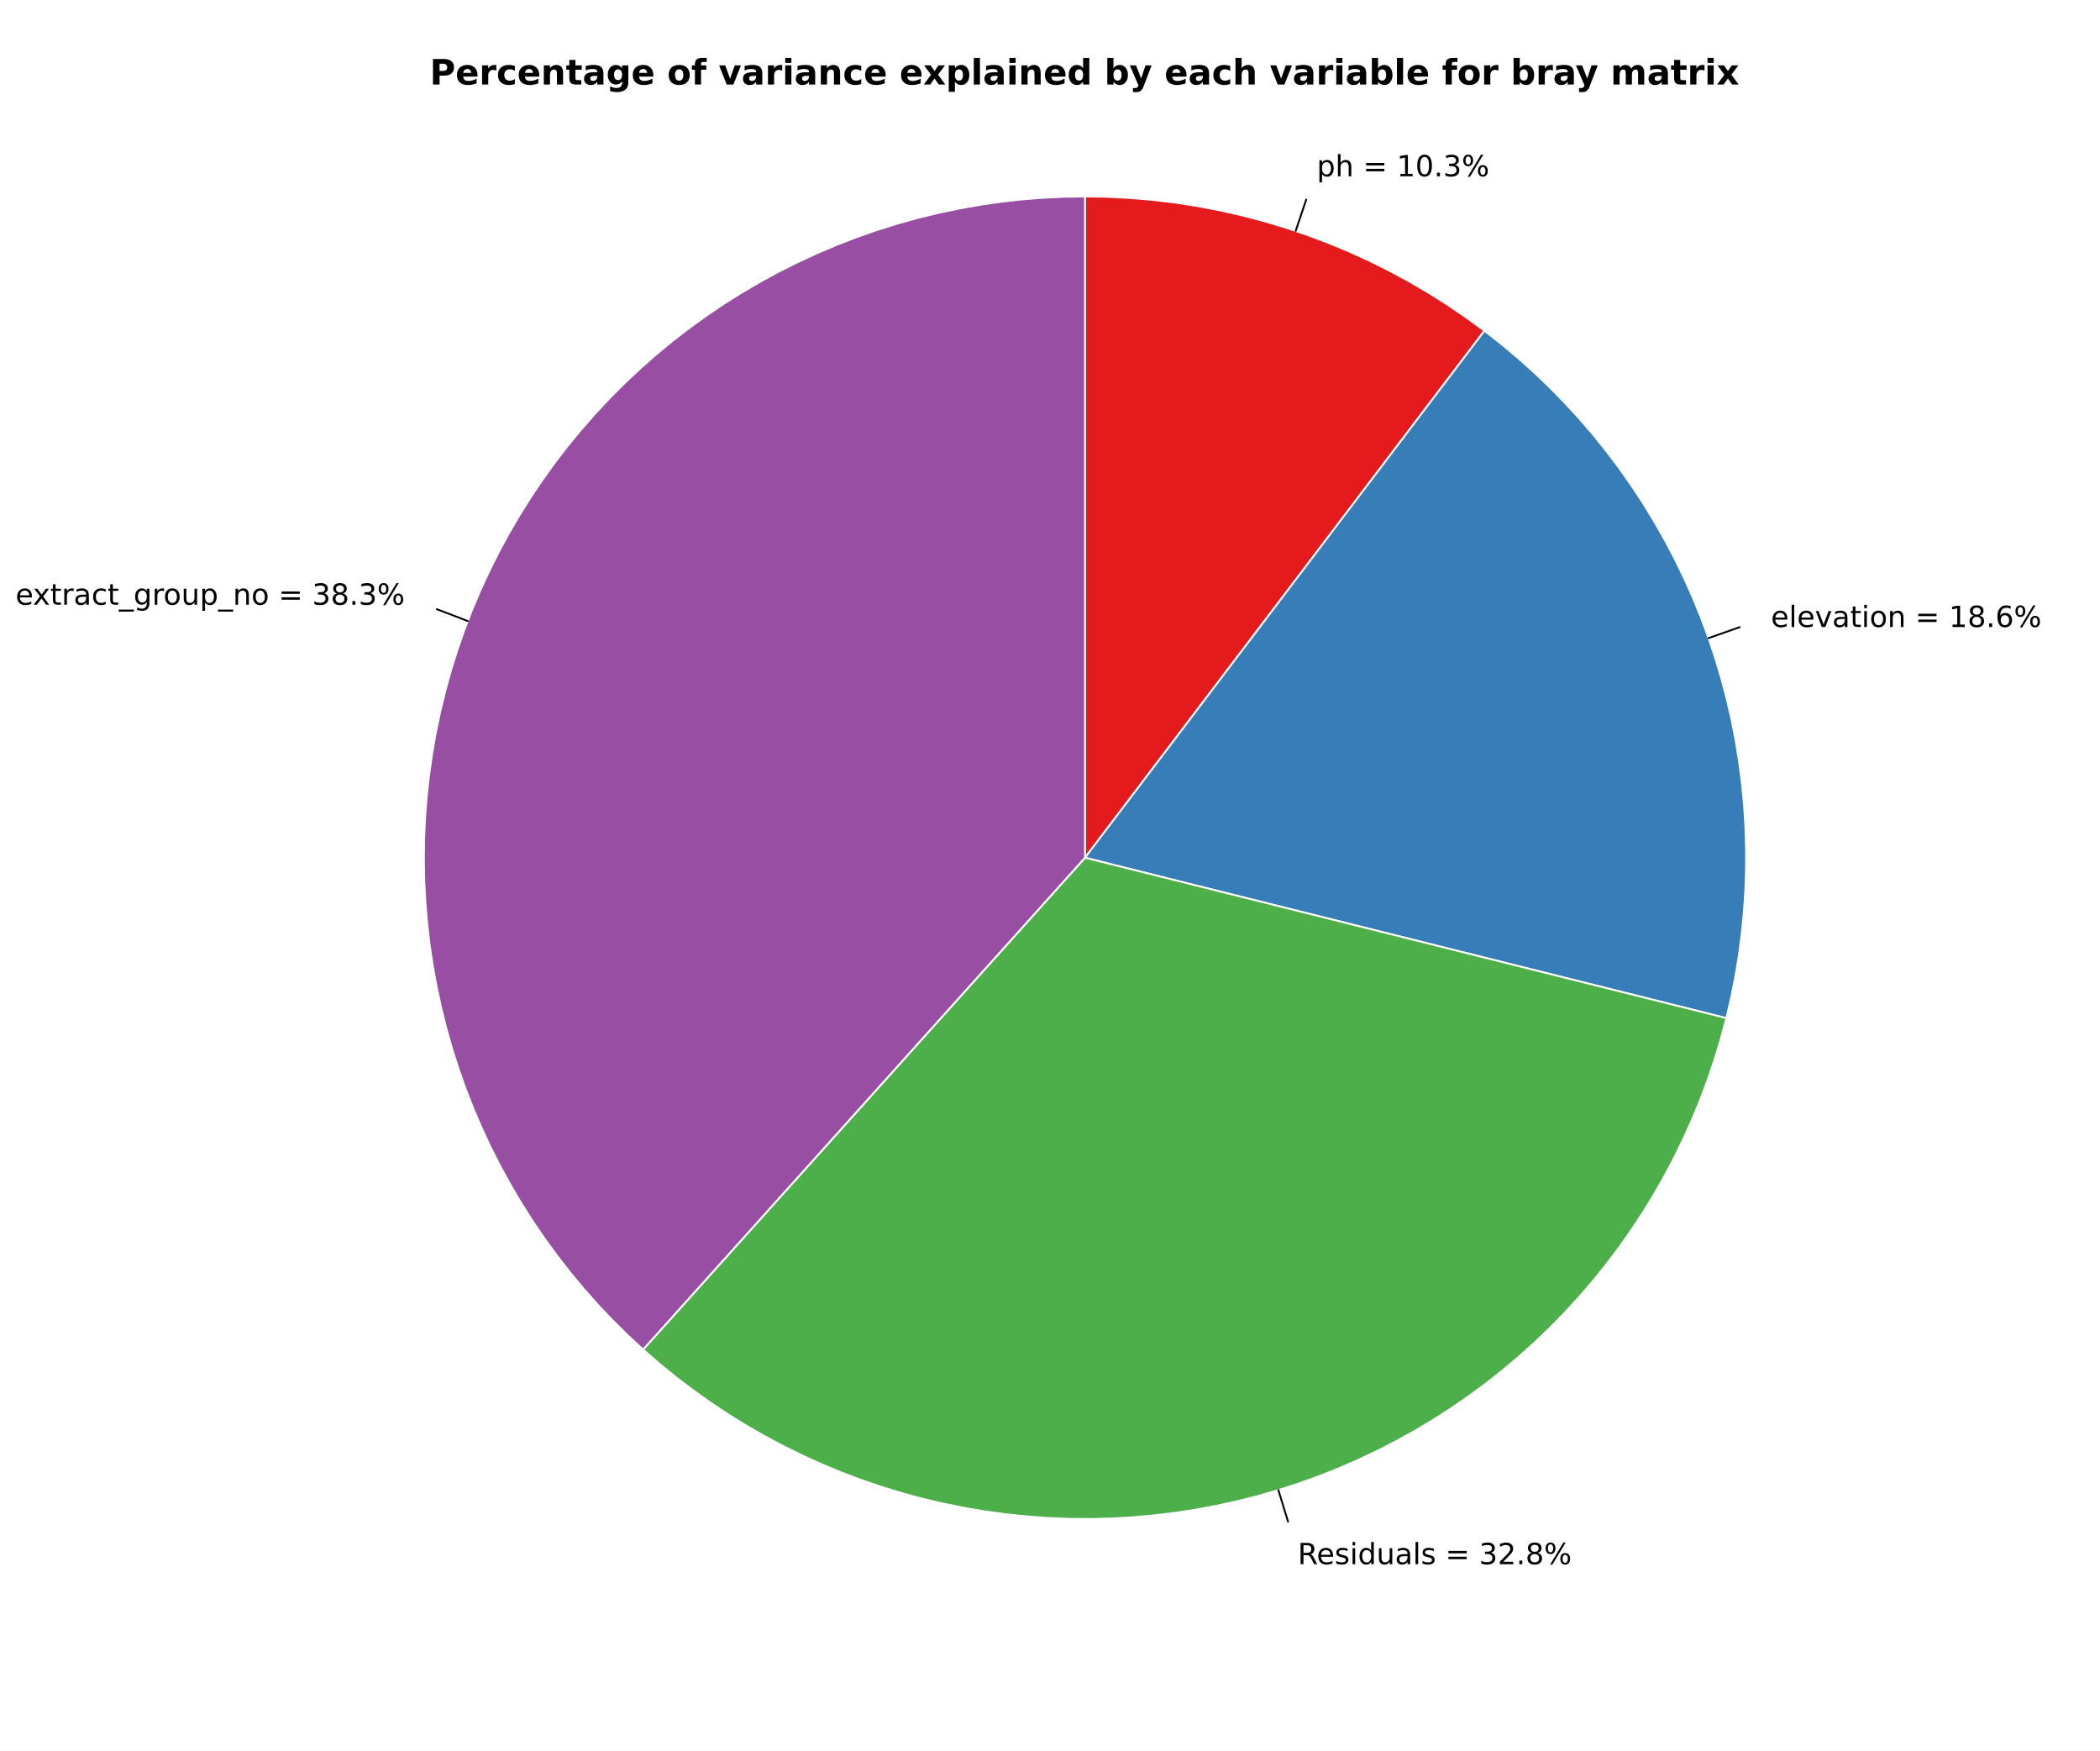
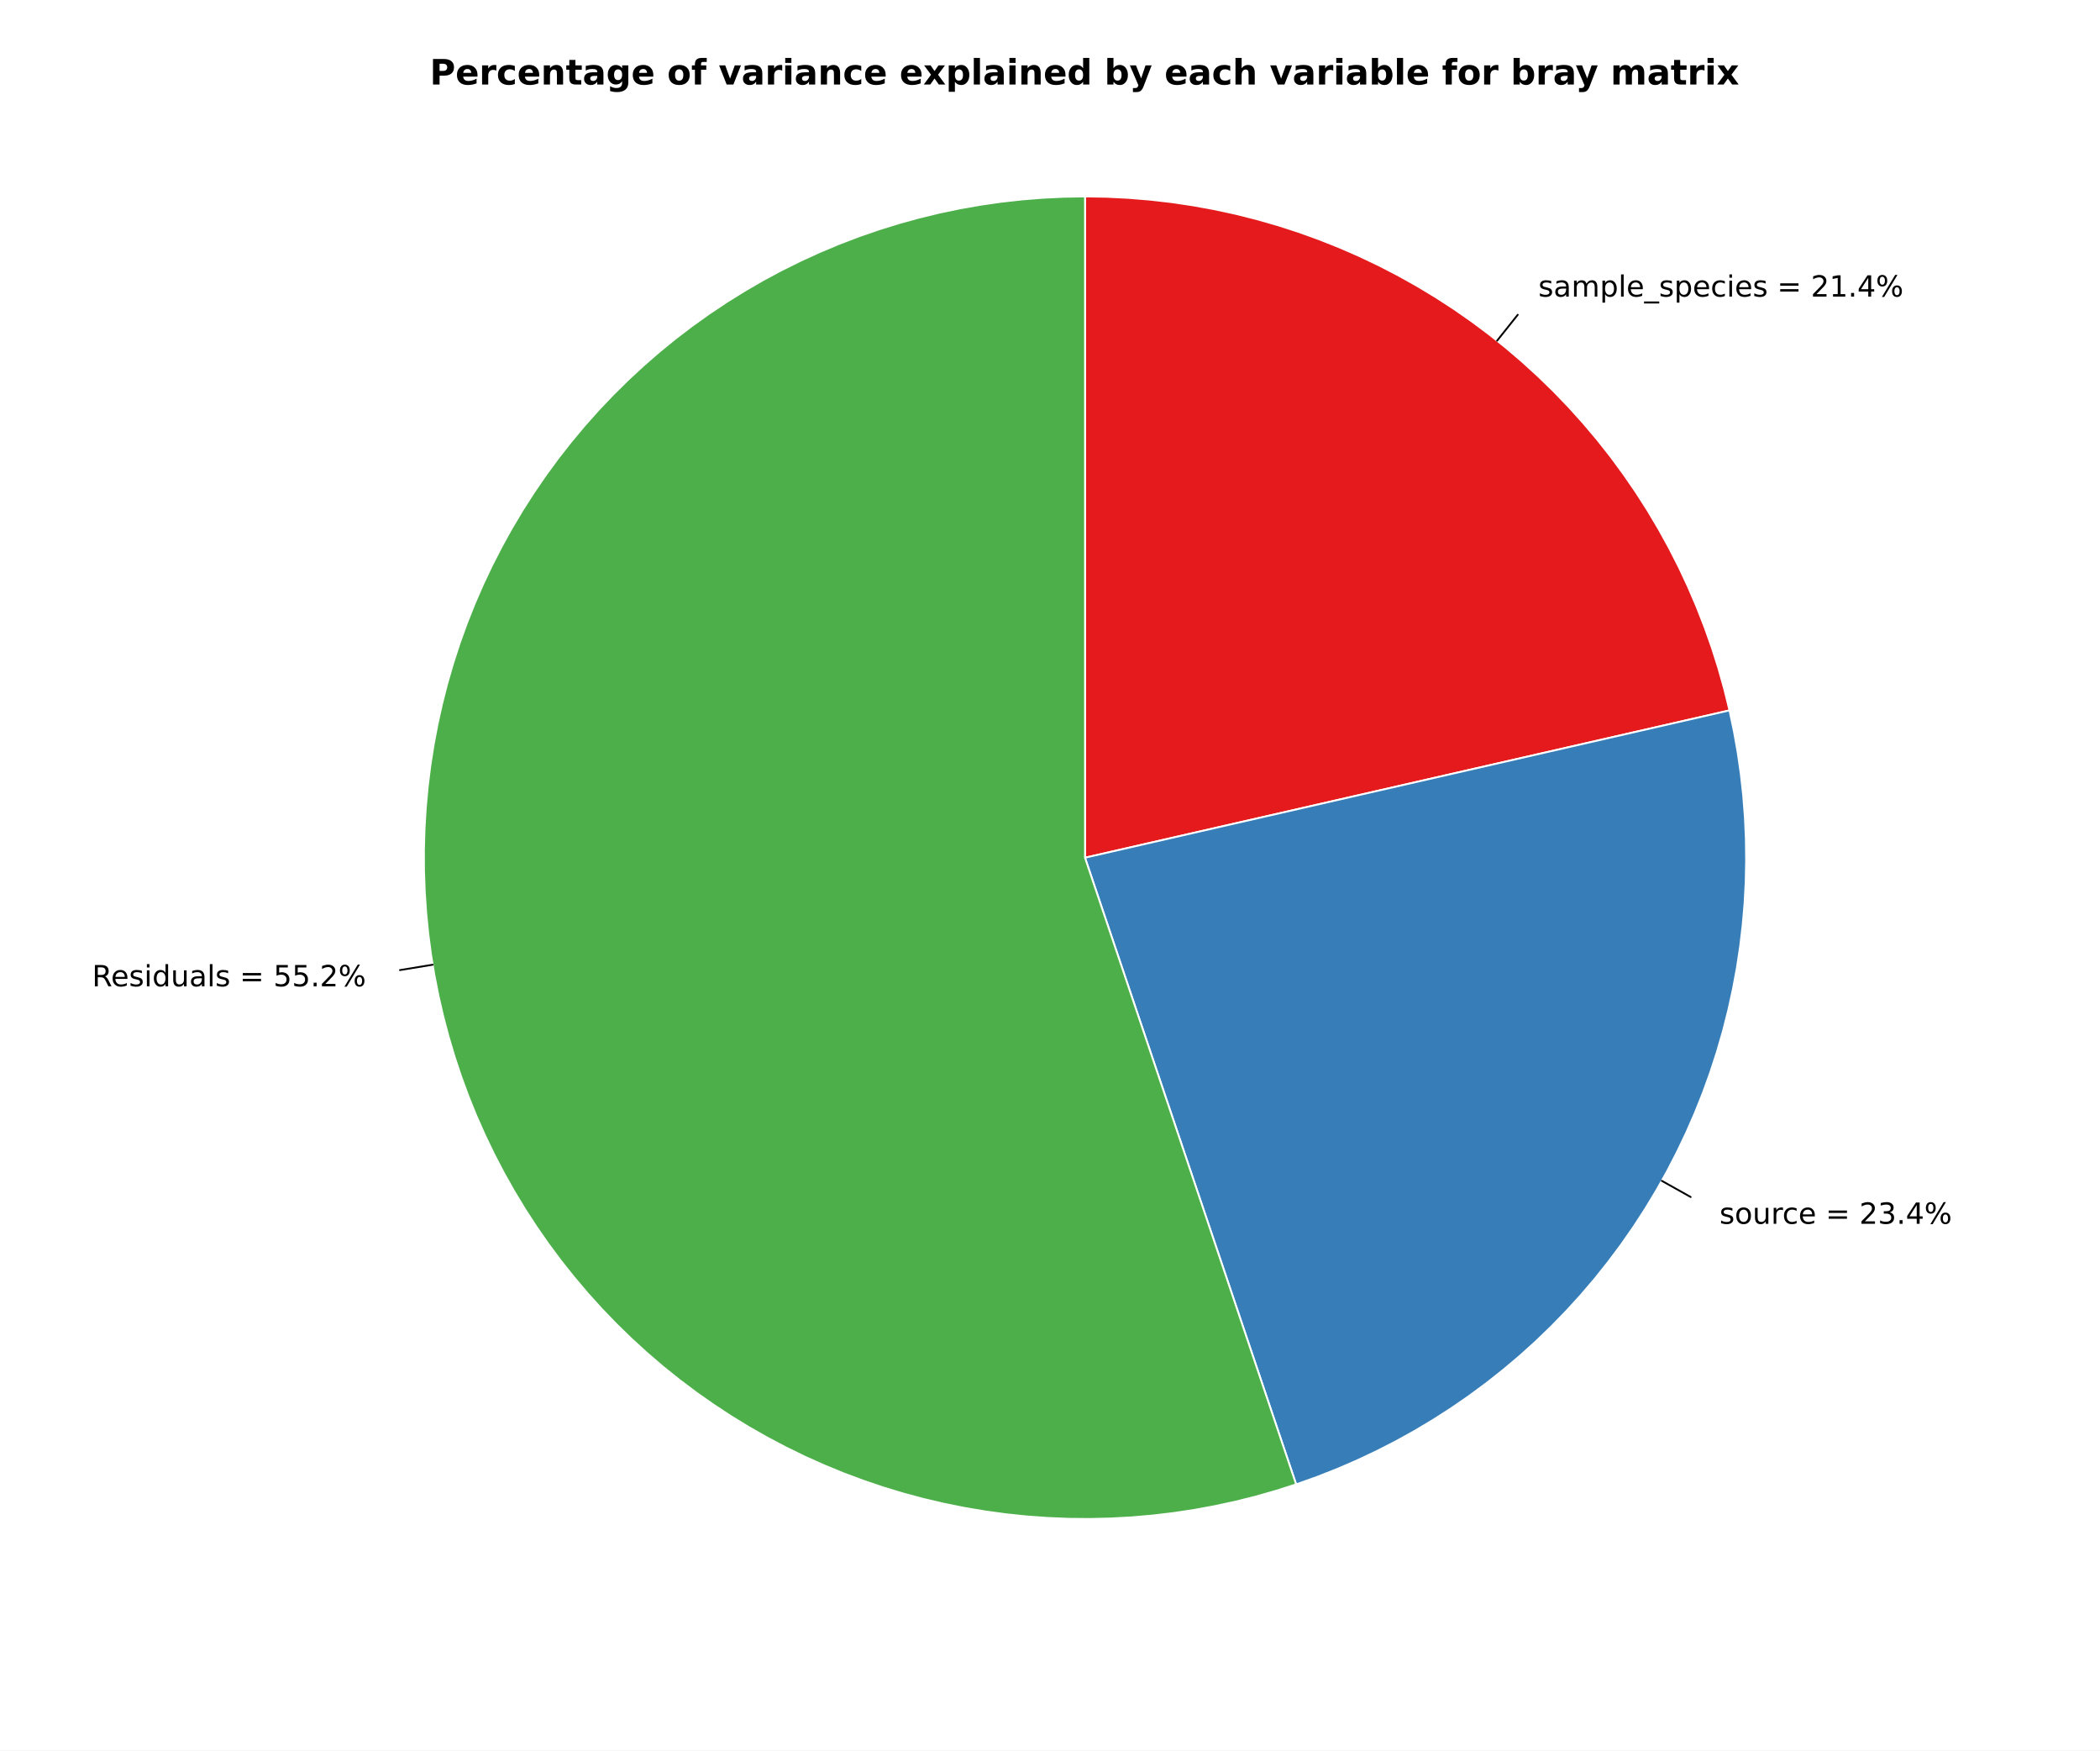
<svg xmlns="http://www.w3.org/2000/svg" viewBox="0 0 864.00 720.00">
  <defs>
    <style type="text/css">
    line, polyline, polygon, path, rect, circle {
      fill: none;
      stroke: #000000;
      stroke-linecap: round;
      stroke-linejoin: round;
      stroke-miterlimit: 10.00;
    }
  </style>
  </defs>
  <rect width="100%" height="100%" style="stroke: none; fill: #FFFFFF;" />
  <defs>
    <clipPath id="cpNTkuMDR8ODMzLjc2fDY0Ni41Nnw1OS4wNA==">
      <rect x="59.04" y="59.04" width="774.72" height="587.52" />
    </clipPath>
  </defs>
-   <polygon points="446.40,80.80 455.68,80.96 464.96,81.43 474.21,82.23 483.43,83.33 492.61,84.75 501.73,86.49 510.79,88.53 519.77,90.88 528.67,93.54 537.47,96.50 546.17,99.76 554.75,103.31 563.20,107.15 571.52,111.28 579.69,115.70 587.70,120.38 595.55,125.34 603.23,130.57 610.73,136.05 446.40,352.80 " style="stroke-width: 0.75; stroke: #FFFFFF; fill: #E41A1C;" clip-path="url(#cpNTkuMDR8ODMzLjc2fDY0Ni41Nnw1OS4wNA==)" />
-   <polyline points="533.08,94.98 537.42,82.09 " style="stroke-width: 0.75;" clip-path="url(#cpNTkuMDR8ODMzLjc2fDY0Ni41Nnw1OS4wNA==)" />
+   <polygon points="446.40,80.80 455.33,80.95 464.25,81.39 473.15,82.12 482.02,83.14 490.85,84.46 499.64,86.06 508.36,87.95 517.02,90.13 525.61,92.59 534.11,95.33 542.51,98.35 550.81,101.64 559.00,105.20 567.07,109.03 575.00,113.12 582.80,117.47 590.45,122.08 597.95,126.93 605.28,132.03 612.44,137.36 619.43,142.93 626.22,148.72 632.83,154.74 639.23,160.96 645.42,167.39 651.40,174.03 657.16,180.85 662.69,187.86 667.98,195.05 673.04,202.41 677.86,209.93 682.42,217.61 686.73,225.43 690.79,233.39 694.57,241.47 698.09,249.68 701.34,258.00 704.32,266.42 707.02,274.93 709.43,283.53 711.56,292.20 446.40,352.80 " style="stroke-width: 0.75; stroke: #FFFFFF; fill: #E41A1C;" clip-path="url(#cpNTkuMDR8ODMzLjc2fDY0Ni41Nnw1OS4wNA==)" />
+   <polyline points="615.96,140.12 624.44,129.48 " style="stroke-width: 0.75;" clip-path="url(#cpNTkuMDR8ODMzLjc2fDY0Ni41Nnw1OS4wNA==)" />
  <defs>
    <clipPath id="cpMC4wMHw4NjQuMDB8NzIwLjAwfDAuMDA=">
      <rect x="0.00" y="0.00" width="864.00" height="720.00" />
    </clipPath>
  </defs>
  <g clip-path="url(#cpMC4wMHw4NjQuMDB8NzIwLjAwfDAuMDA=)">
-     <text x="541.75" y="72.51" style="font-size: 12.00px; font-family: DejaVu Sans;" textLength="71.03px" lengthAdjust="spacingAndGlyphs">ph = 10.3%</text>
+     <text x="632.91" y="121.99" style="font-size: 12.00px; font-family: DejaVu Sans;" textLength="150.25px" lengthAdjust="spacingAndGlyphs">sample_species = 21.4%</text>
  </g>
  <defs>
    <clipPath id="cpNTkuMDR8ODMzLjc2fDY0Ni41Nnw1OS4wNA==">
      <rect x="59.04" y="59.04" width="774.72" height="587.52" />
    </clipPath>
  </defs>
-   <polygon points="610.73,136.05 617.67,141.49 624.43,147.15 631.00,153.03 637.38,159.12 643.55,165.41 649.52,171.90 655.28,178.58 660.82,185.44 666.13,192.48 671.21,199.69 676.06,207.05 680.66,214.58 685.02,222.24 689.12,230.04 692.98,237.98 696.57,246.03 699.90,254.19 702.96,262.46 705.75,270.83 708.27,279.28 710.52,287.80 712.49,296.40 714.18,305.05 715.58,313.76 716.71,322.50 717.55,331.28 718.10,340.08 718.37,348.90 718.36,357.71 718.05,366.53 717.47,375.33 716.59,384.10 715.44,392.84 714.00,401.54 712.28,410.19 710.28,418.78 446.40,352.80 " style="stroke-width: 0.75; stroke: #FFFFFF; fill: #377EB8;" clip-path="url(#cpNTkuMDR8ODMzLjc2fDY0Ni41Nnw1OS4wNA==)" />
-   <polyline points="702.96,262.46 715.79,257.95 " style="stroke-width: 0.75;" clip-path="url(#cpNTkuMDR8ODMzLjc2fDY0Ni41Nnw1OS4wNA==)" />
+   <polygon points="711.56,292.20 713.40,300.89 714.95,309.64 716.22,318.44 717.20,327.27 717.89,336.13 718.29,345.01 718.40,353.90 718.22,362.79 717.75,371.66 716.98,380.51 715.93,389.34 714.60,398.13 712.97,406.86 711.06,415.54 708.87,424.16 706.40,432.69 703.65,441.15 700.63,449.50 697.33,457.76 693.77,465.90 689.94,473.92 685.86,481.81 681.51,489.57 676.92,497.17 672.08,504.63 667.00,511.92 661.68,519.04 656.14,525.99 650.37,532.75 644.38,539.31 638.18,545.68 631.78,551.85 625.18,557.80 618.38,563.53 611.41,569.03 604.25,574.31 596.93,579.35 589.45,584.14 581.82,588.69 574.04,592.99 566.12,597.03 558.08,600.81 549.92,604.33 541.65,607.58 533.27,610.55 446.40,352.80 " style="stroke-width: 0.75; stroke: #FFFFFF; fill: #377EB8;" clip-path="url(#cpNTkuMDR8ODMzLjc2fDY0Ni41Nnw1OS4wNA==)" />
+   <polyline points="683.72,485.71 695.58,492.35 " style="stroke-width: 0.75;" clip-path="url(#cpNTkuMDR8ODMzLjc2fDY0Ni41Nnw1OS4wNA==)" />
  <defs>
    <clipPath id="cpMC4wMHw4NjQuMDB8NzIwLjAwfDAuMDA=">
      <rect x="0.00" y="0.00" width="864.00" height="720.00" />
    </clipPath>
  </defs>
  <g clip-path="url(#cpMC4wMHw4NjQuMDB8NzIwLjAwfDAuMDA=)">
-     <text x="728.62" y="257.90" style="font-size: 12.00px; font-family: DejaVu Sans;" textLength="111.35px" lengthAdjust="spacingAndGlyphs">elevation = 18.6%</text>
+     <text x="707.45" y="503.37" style="font-size: 12.00px; font-family: DejaVu Sans;" textLength="95.92px" lengthAdjust="spacingAndGlyphs">source = 23.4%</text>
  </g>
  <defs>
    <clipPath id="cpNTkuMDR8ODMzLjc2fDY0Ni41Nnw1OS4wNA==">
      <rect x="59.04" y="59.04" width="774.72" height="587.52" />
    </clipPath>
  </defs>
-   <polygon points="710.28,418.78 708.02,427.23 705.49,435.60 702.70,443.89 699.63,452.08 696.31,460.17 692.73,468.15 688.90,476.01 684.81,483.74 680.48,491.34 675.90,498.79 671.09,506.09 666.05,513.24 660.77,520.22 655.28,527.02 649.57,533.65 643.65,540.08 637.53,546.33 631.21,552.37 624.70,558.21 618.00,563.84 611.13,569.25 604.08,574.43 596.88,579.38 589.52,584.11 582.01,588.59 574.35,592.82 566.57,596.81 558.67,600.55 550.64,604.03 542.51,607.25 534.28,610.21 525.96,612.90 517.56,615.33 509.08,617.48 500.54,619.36 491.94,620.96 483.30,622.29 474.61,623.33 465.90,624.10 457.17,624.59 448.43,624.79 439.68,624.72 430.94,624.36 422.22,623.72 413.52,622.81 404.86,621.61 396.24,620.13 387.67,618.38 379.16,616.36 370.72,614.06 362.36,611.49 354.09,608.66 345.91,605.56 337.84,602.20 329.88,598.58 322.04,594.70 314.32,590.58 306.75,586.21 299.31,581.60 292.04,576.75 284.92,571.68 277.96,566.37 271.18,560.85 264.58,555.10 446.40,352.80 " style="stroke-width: 0.75; stroke: #FFFFFF; fill: #4DAF4A;" clip-path="url(#cpNTkuMDR8ODMzLjc2fDY0Ni41Nnw1OS4wNA==)" />
-   <polyline points="525.96,612.90 529.94,625.91 " style="stroke-width: 0.75;" clip-path="url(#cpNTkuMDR8ODMzLjc2fDY0Ni41Nnw1OS4wNA==)" />
+   <polygon points="533.27,610.55 525.03,613.19 516.71,615.56 508.32,617.66 499.87,619.49 491.36,621.06 482.81,622.35 474.22,623.37 465.60,624.12 456.96,624.59 448.31,624.79 439.66,624.72 431.02,624.36 422.39,623.74 413.79,622.84 405.22,621.66 396.69,620.22 388.21,618.50 379.79,616.52 371.44,614.27 363.16,611.75 354.97,608.97 346.87,605.94 338.87,602.64 330.98,599.10 323.21,595.30 315.56,591.26 308.04,586.98 300.66,582.46 293.44,577.71 286.36,572.74 279.45,567.53 272.70,562.12 266.14,556.49 259.75,550.65 253.55,544.62 247.55,538.39 241.75,531.97 236.16,525.37 230.77,518.60 225.61,511.66 220.67,504.56 215.96,497.30 211.48,489.90 207.24,482.36 203.24,474.69 199.49,466.90 195.98,458.99 192.73,450.97 189.74,442.86 187.01,434.65 184.54,426.36 182.33,418.00 180.39,409.57 178.72,401.08 177.32,392.54 176.19,383.97 175.34,375.36 174.76,366.73 174.45,358.08 174.42,349.43 174.67,340.78 175.19,332.15 175.98,323.54 177.05,314.95 178.39,306.41 180.00,297.91 181.88,289.46 184.02,281.08 186.44,272.78 189.11,264.55 192.05,256.41 195.24,248.37 198.69,240.44 202.39,232.62 206.34,224.92 210.52,217.35 214.95,209.92 219.61,202.63 224.50,195.50 229.61,188.52 234.95,181.71 240.49,175.07 246.25,168.61 252.21,162.34 258.36,156.26 264.71,150.38 271.24,144.71 277.94,139.24 284.82,134.00 291.86,128.97 299.05,124.17 306.40,119.60 313.88,115.26 321.50,111.17 329.25,107.32 337.12,103.72 345.09,100.37 353.17,97.28 361.34,94.44 369.60,91.87 377.94,89.56 386.34,87.51 394.81,85.74 403.33,84.23 411.89,83.00 420.49,82.04 429.11,81.35 437.75,80.94 446.40,80.80 446.40,352.80 " style="stroke-width: 0.75; stroke: #FFFFFF; fill: #4DAF4A;" clip-path="url(#cpNTkuMDR8ODMzLjc2fDY0Ni41Nnw1OS4wNA==)" />
+   <polyline points="177.99,396.82 164.56,399.02 " style="stroke-width: 0.75;" clip-path="url(#cpNTkuMDR8ODMzLjc2fDY0Ni41Nnw1OS4wNA==)" />
  <defs>
    <clipPath id="cpMC4wMHw4NjQuMDB8NzIwLjAwfDAuMDA=">
      <rect x="0.00" y="0.00" width="864.00" height="720.00" />
    </clipPath>
  </defs>
  <g clip-path="url(#cpMC4wMHw4NjQuMDB8NzIwLjAwfDAuMDA=)">
-     <text x="533.92" y="643.39" style="font-size: 12.00px; font-family: DejaVu Sans;" textLength="113.27px" lengthAdjust="spacingAndGlyphs">Residuals = 32.8%</text>
-   </g>
-   <defs>
-     <clipPath id="cpNTkuMDR8ODMzLjc2fDY0Ni41Nnw1OS4wNA==">
-       <rect x="59.04" y="59.04" width="774.72" height="587.52" />
-     </clipPath>
-   </defs>
-   <polygon points="264.58,555.10 258.18,549.16 251.97,543.01 245.96,536.67 240.16,530.14 234.57,523.42 229.20,516.53 224.05,509.47 219.13,502.24 214.45,494.87 210.01,487.34 205.81,479.68 201.85,471.89 198.16,463.97 194.71,455.94 191.53,447.80 188.61,439.57 185.96,431.24 183.57,422.83 181.46,414.36 179.62,405.81 178.05,397.22 176.76,388.57 175.75,379.90 175.02,371.19 174.57,362.46 174.40,353.73 174.51,344.99 174.90,336.26 175.57,327.55 176.53,318.86 177.76,310.21 179.26,301.60 181.04,293.05 183.10,284.56 185.43,276.13 188.03,267.79 190.89,259.53 194.02,251.38 197.41,243.32 201.05,235.38 204.95,227.56 209.10,219.87 213.49,212.31 218.12,204.91 222.99,197.65 228.09,190.55 233.41,183.62 238.96,176.87 244.71,170.30 250.68,163.91 256.85,157.72 263.21,151.74 269.77,145.96 276.50,140.39 283.41,135.04 290.49,129.92 297.73,125.03 305.12,120.37 312.66,115.95 320.34,111.78 328.15,107.85 336.07,104.18 344.12,100.76 352.27,97.61 360.51,94.72 368.85,92.09 377.26,89.73 385.75,87.65 394.29,85.84 402.90,84.30 411.54,83.04 420.23,82.06 428.94,81.36 437.66,80.94 446.40,80.80 446.40,352.80 " style="stroke-width: 0.75; stroke: #FFFFFF; fill: #984EA3;" clip-path="url(#cpNTkuMDR8ODMzLjc2fDY0Ni41Nnw1OS4wNA==)" />
-   <polyline points="192.42,255.44 179.72,250.57 " style="stroke-width: 0.75;" clip-path="url(#cpNTkuMDR8ODMzLjc2fDY0Ni41Nnw1OS4wNA==)" />
-   <defs>
-     <clipPath id="cpMC4wMHw4NjQuMDB8NzIwLjAwfDAuMDA=">
-       <rect x="0.00" y="0.00" width="864.00" height="720.00" />
-     </clipPath>
-   </defs>
-   <g clip-path="url(#cpMC4wMHw4NjQuMDB8NzIwLjAwfDAuMDA=)">
-     <text x="6.38" y="248.74" style="font-size: 12.00px; font-family: DejaVu Sans;" textLength="160.65px" lengthAdjust="spacingAndGlyphs">extract_group_no = 38.3%</text>
+     <text x="37.87" y="405.69" style="font-size: 12.00px; font-family: DejaVu Sans;" textLength="113.27px" lengthAdjust="spacingAndGlyphs">Residuals = 55.2%</text>
  </g>
  <g clip-path="url(#cpMC4wMHw4NjQuMDB8NzIwLjAwfDAuMDA=)">
    <text x="176.82" y="34.77" style="font-size: 14.40px; font-weight: bold; font-family: DejaVu Sans;" textLength="539.16px" lengthAdjust="spacingAndGlyphs">Percentage of variance explained by each variable for bray matrix</text>
  </g>
</svg>
